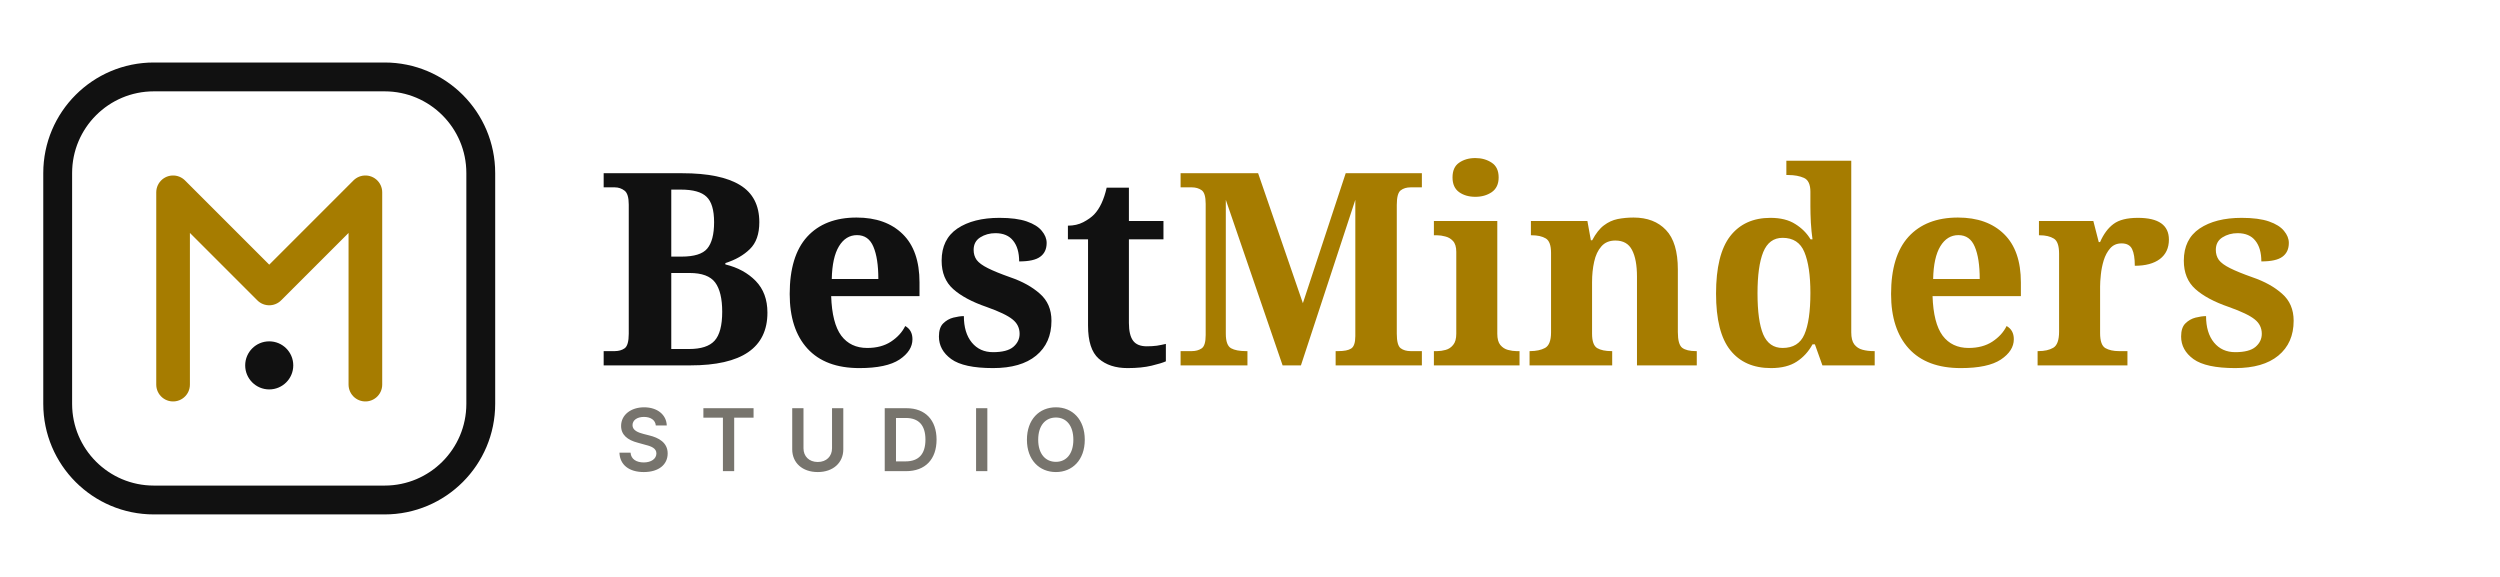
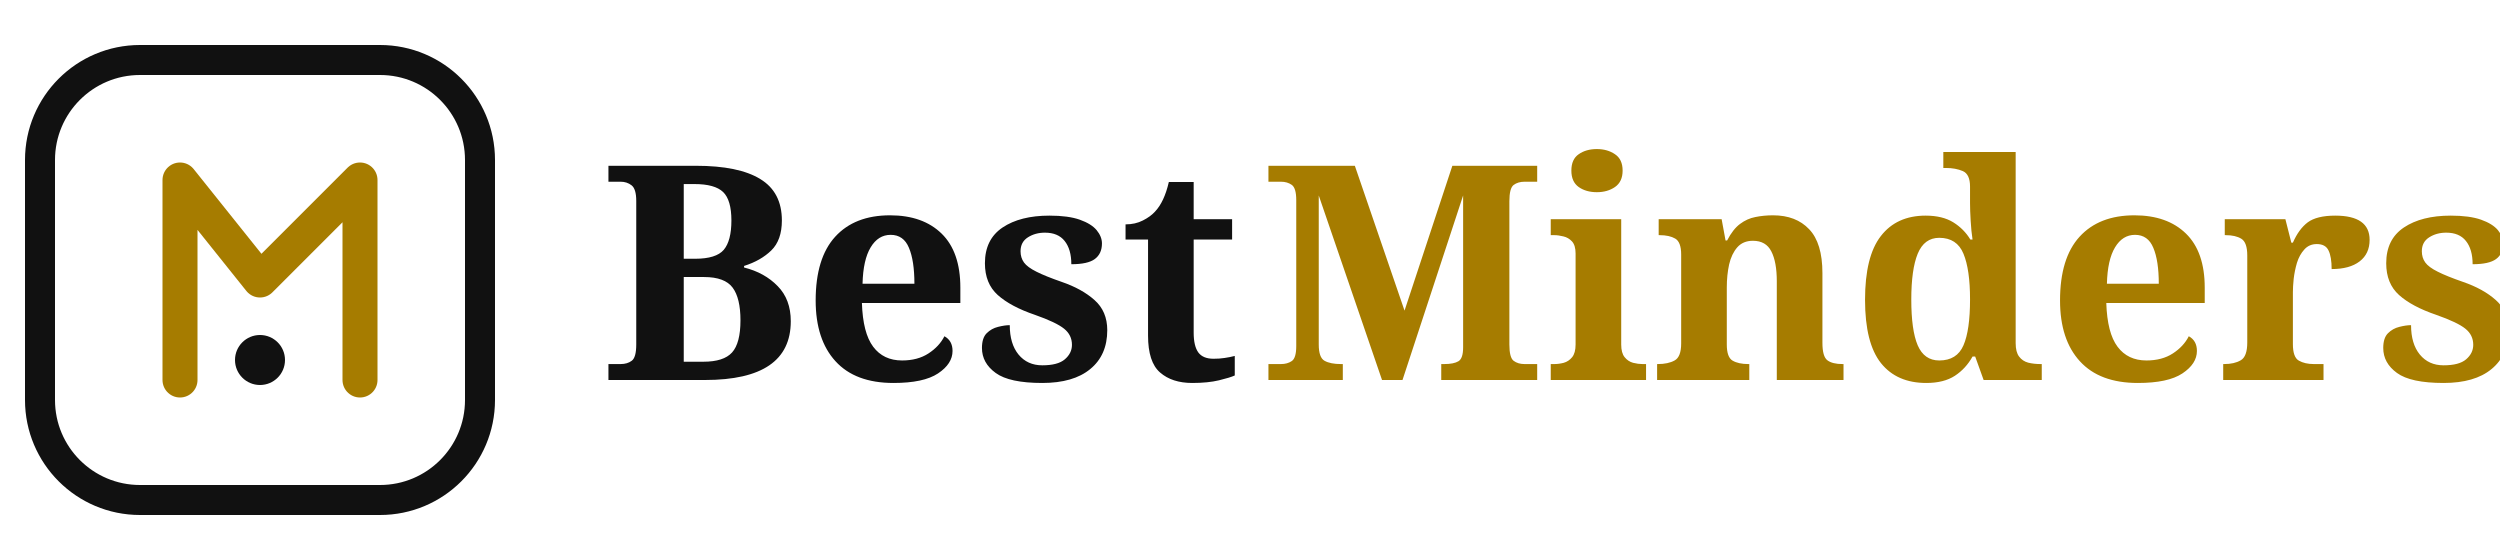
- <svg xmlns="http://www.w3.org/2000/svg" viewBox="0 0 260 60" fill="none">
-   <rect x="6" y="8" width="44" height="44" rx="10" stroke="#111111" stroke-width="3" />
-   <path d="M18 40V20L28 30L38 20V40" stroke="#A67C00" stroke-width="3.5" stroke-linecap="round" stroke-linejoin="round" />
-   <circle cx="28" cy="38" r="2.5" fill="#111111" />
-   <text x="62" y="38" font-family="'Fraunces', Georgia, serif" font-size="28" font-weight="700" fill="#111111">Best</text>
-   <text x="122" y="38" font-family="'Fraunces', Georgia, serif" font-size="28" font-weight="700" fill="#A67C00">Minders</text>
-   <text x="64" y="49" font-family="'Manrope', -apple-system, sans-serif" font-size="9" font-weight="600" letter-spacing="3" fill="#77746D">STUDIO</text>
+ <svg xmlns="http://www.w3.org/2000/svg" viewBox="0 0 250 56" fill="none">
+   <rect x="4" y="6" width="44" height="44" rx="10" stroke="#111111" stroke-width="3" />
+   <path d="M18 38V18L26 28L36 18V38" stroke="#A67C00" stroke-width="3.5" stroke-linecap="round" stroke-linejoin="round" />
+   <circle cx="26" cy="36" r="2.5" fill="#111111" />
+   <text x="60" y="38" font-family="'Fraunces', Georgia, serif" font-size="30" font-weight="700" fill="#111111">Best</text>
+   <text x="126" y="38" font-family="'Fraunces', Georgia, serif" font-size="30" font-weight="700" fill="#A67C00">Minders</text>
</svg>
